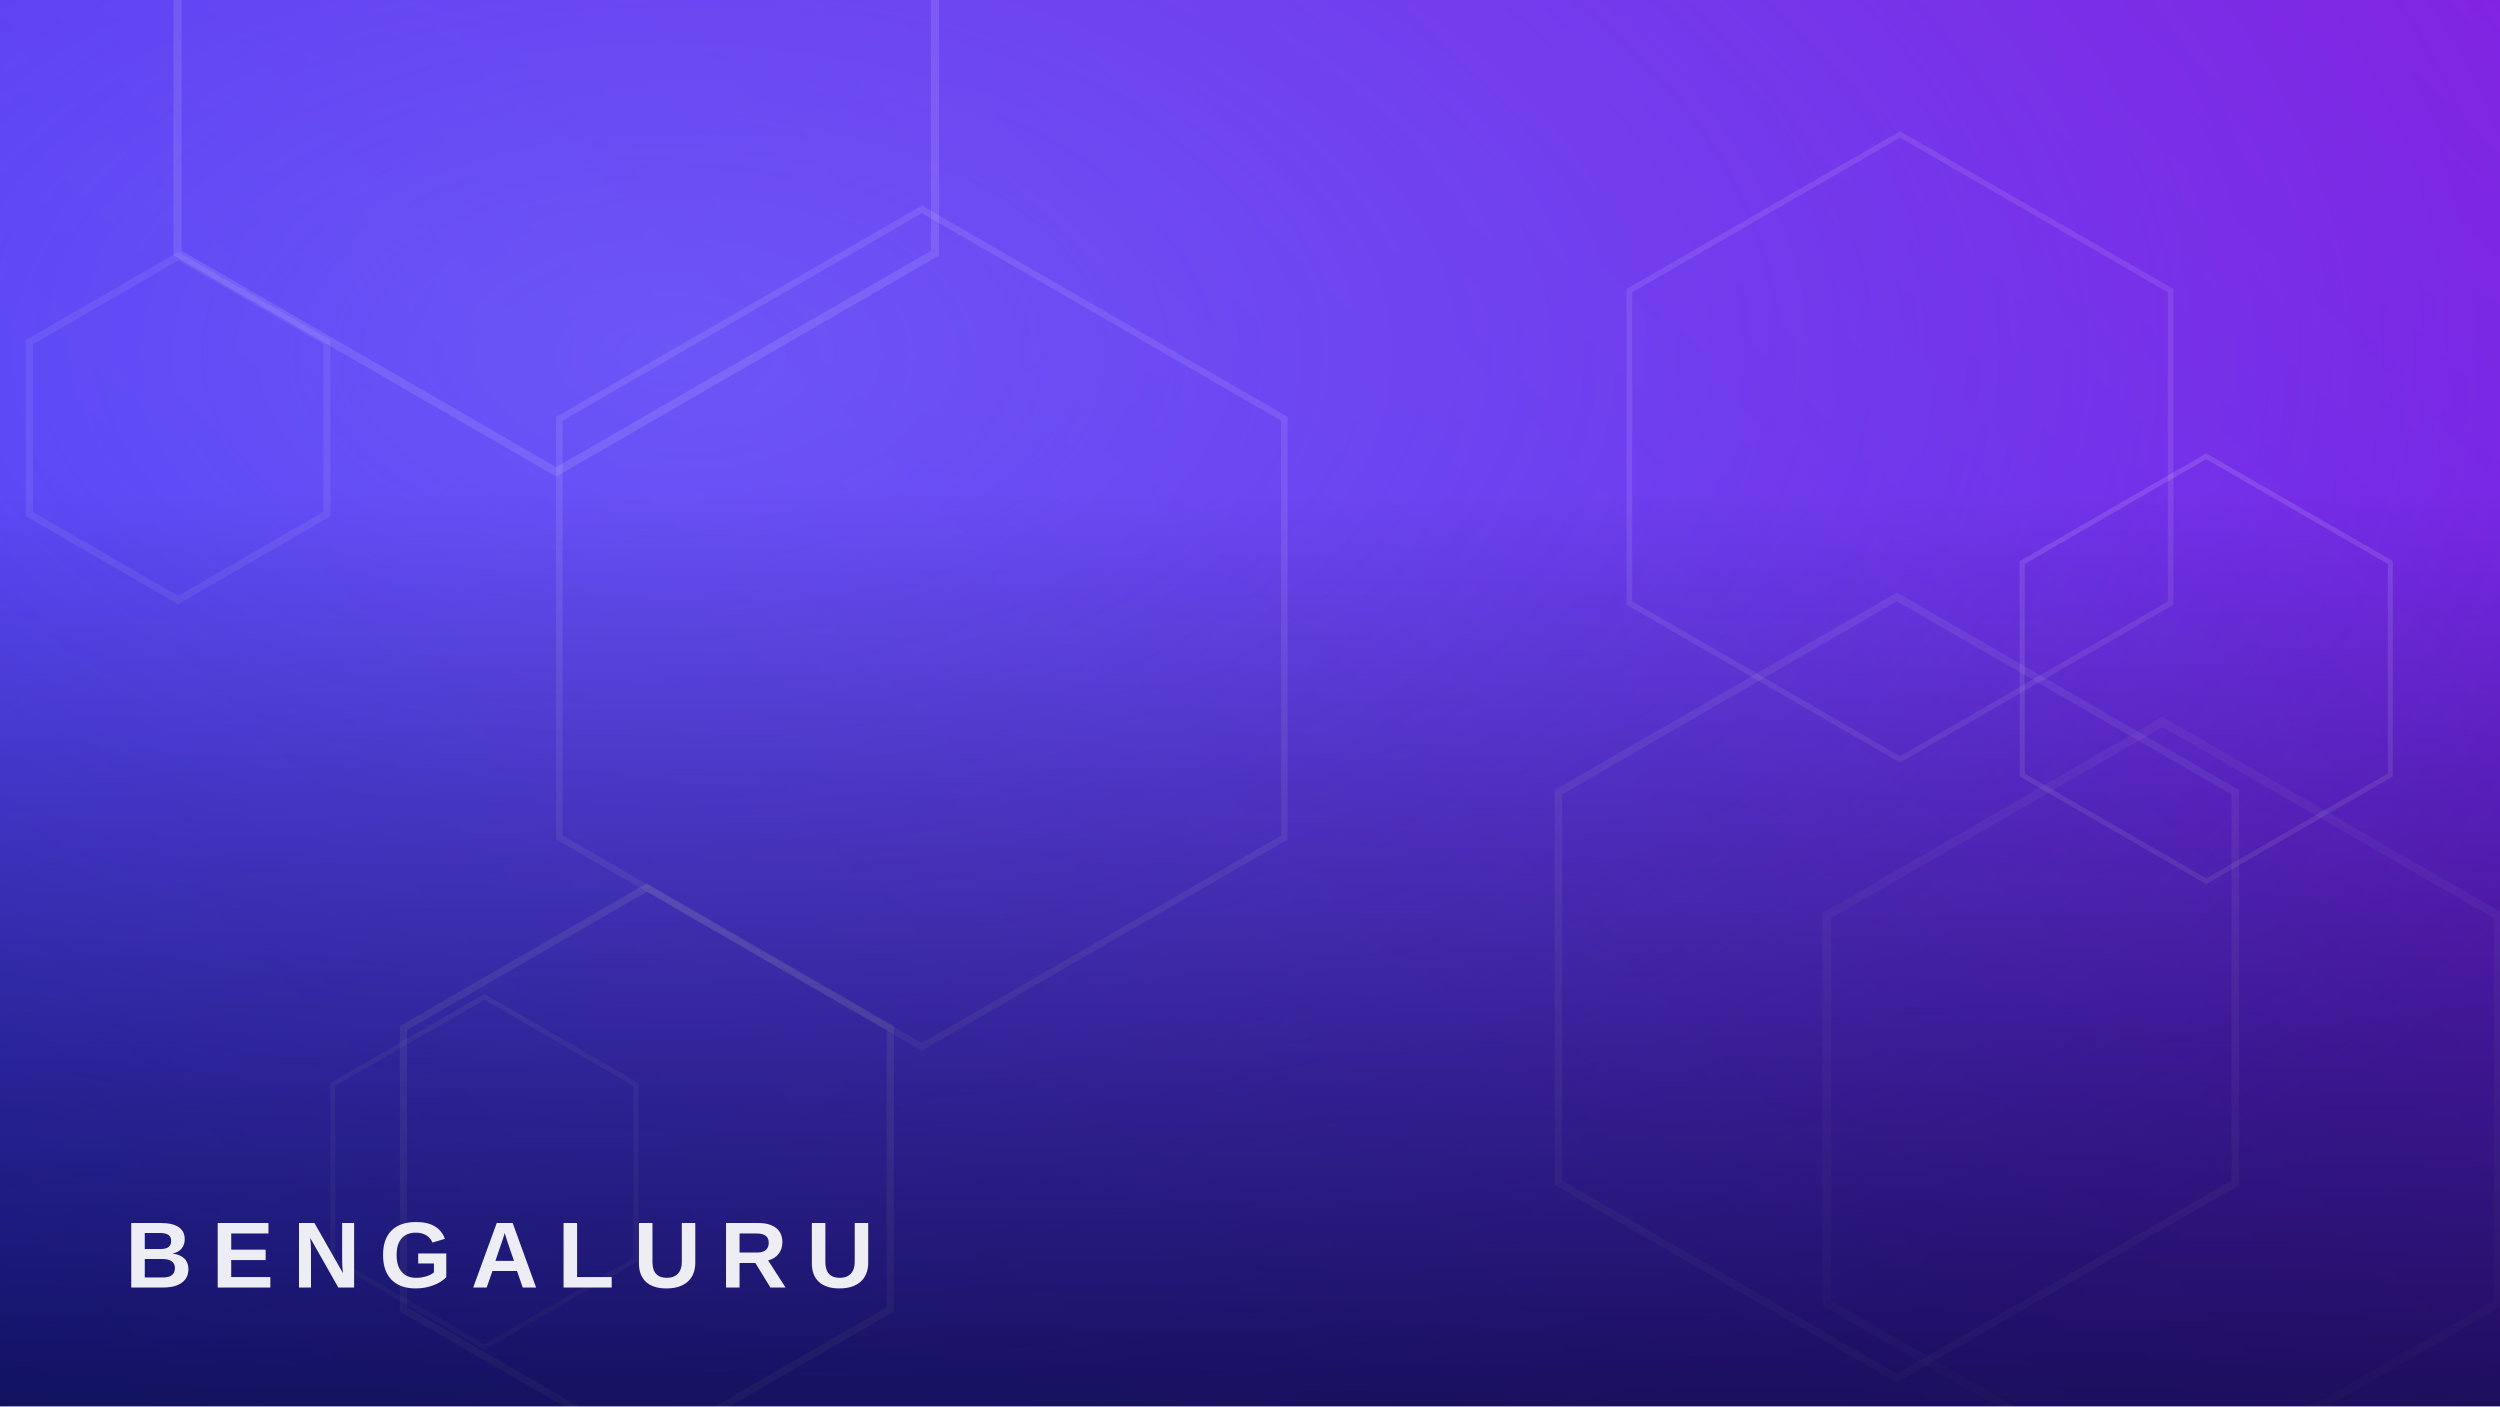
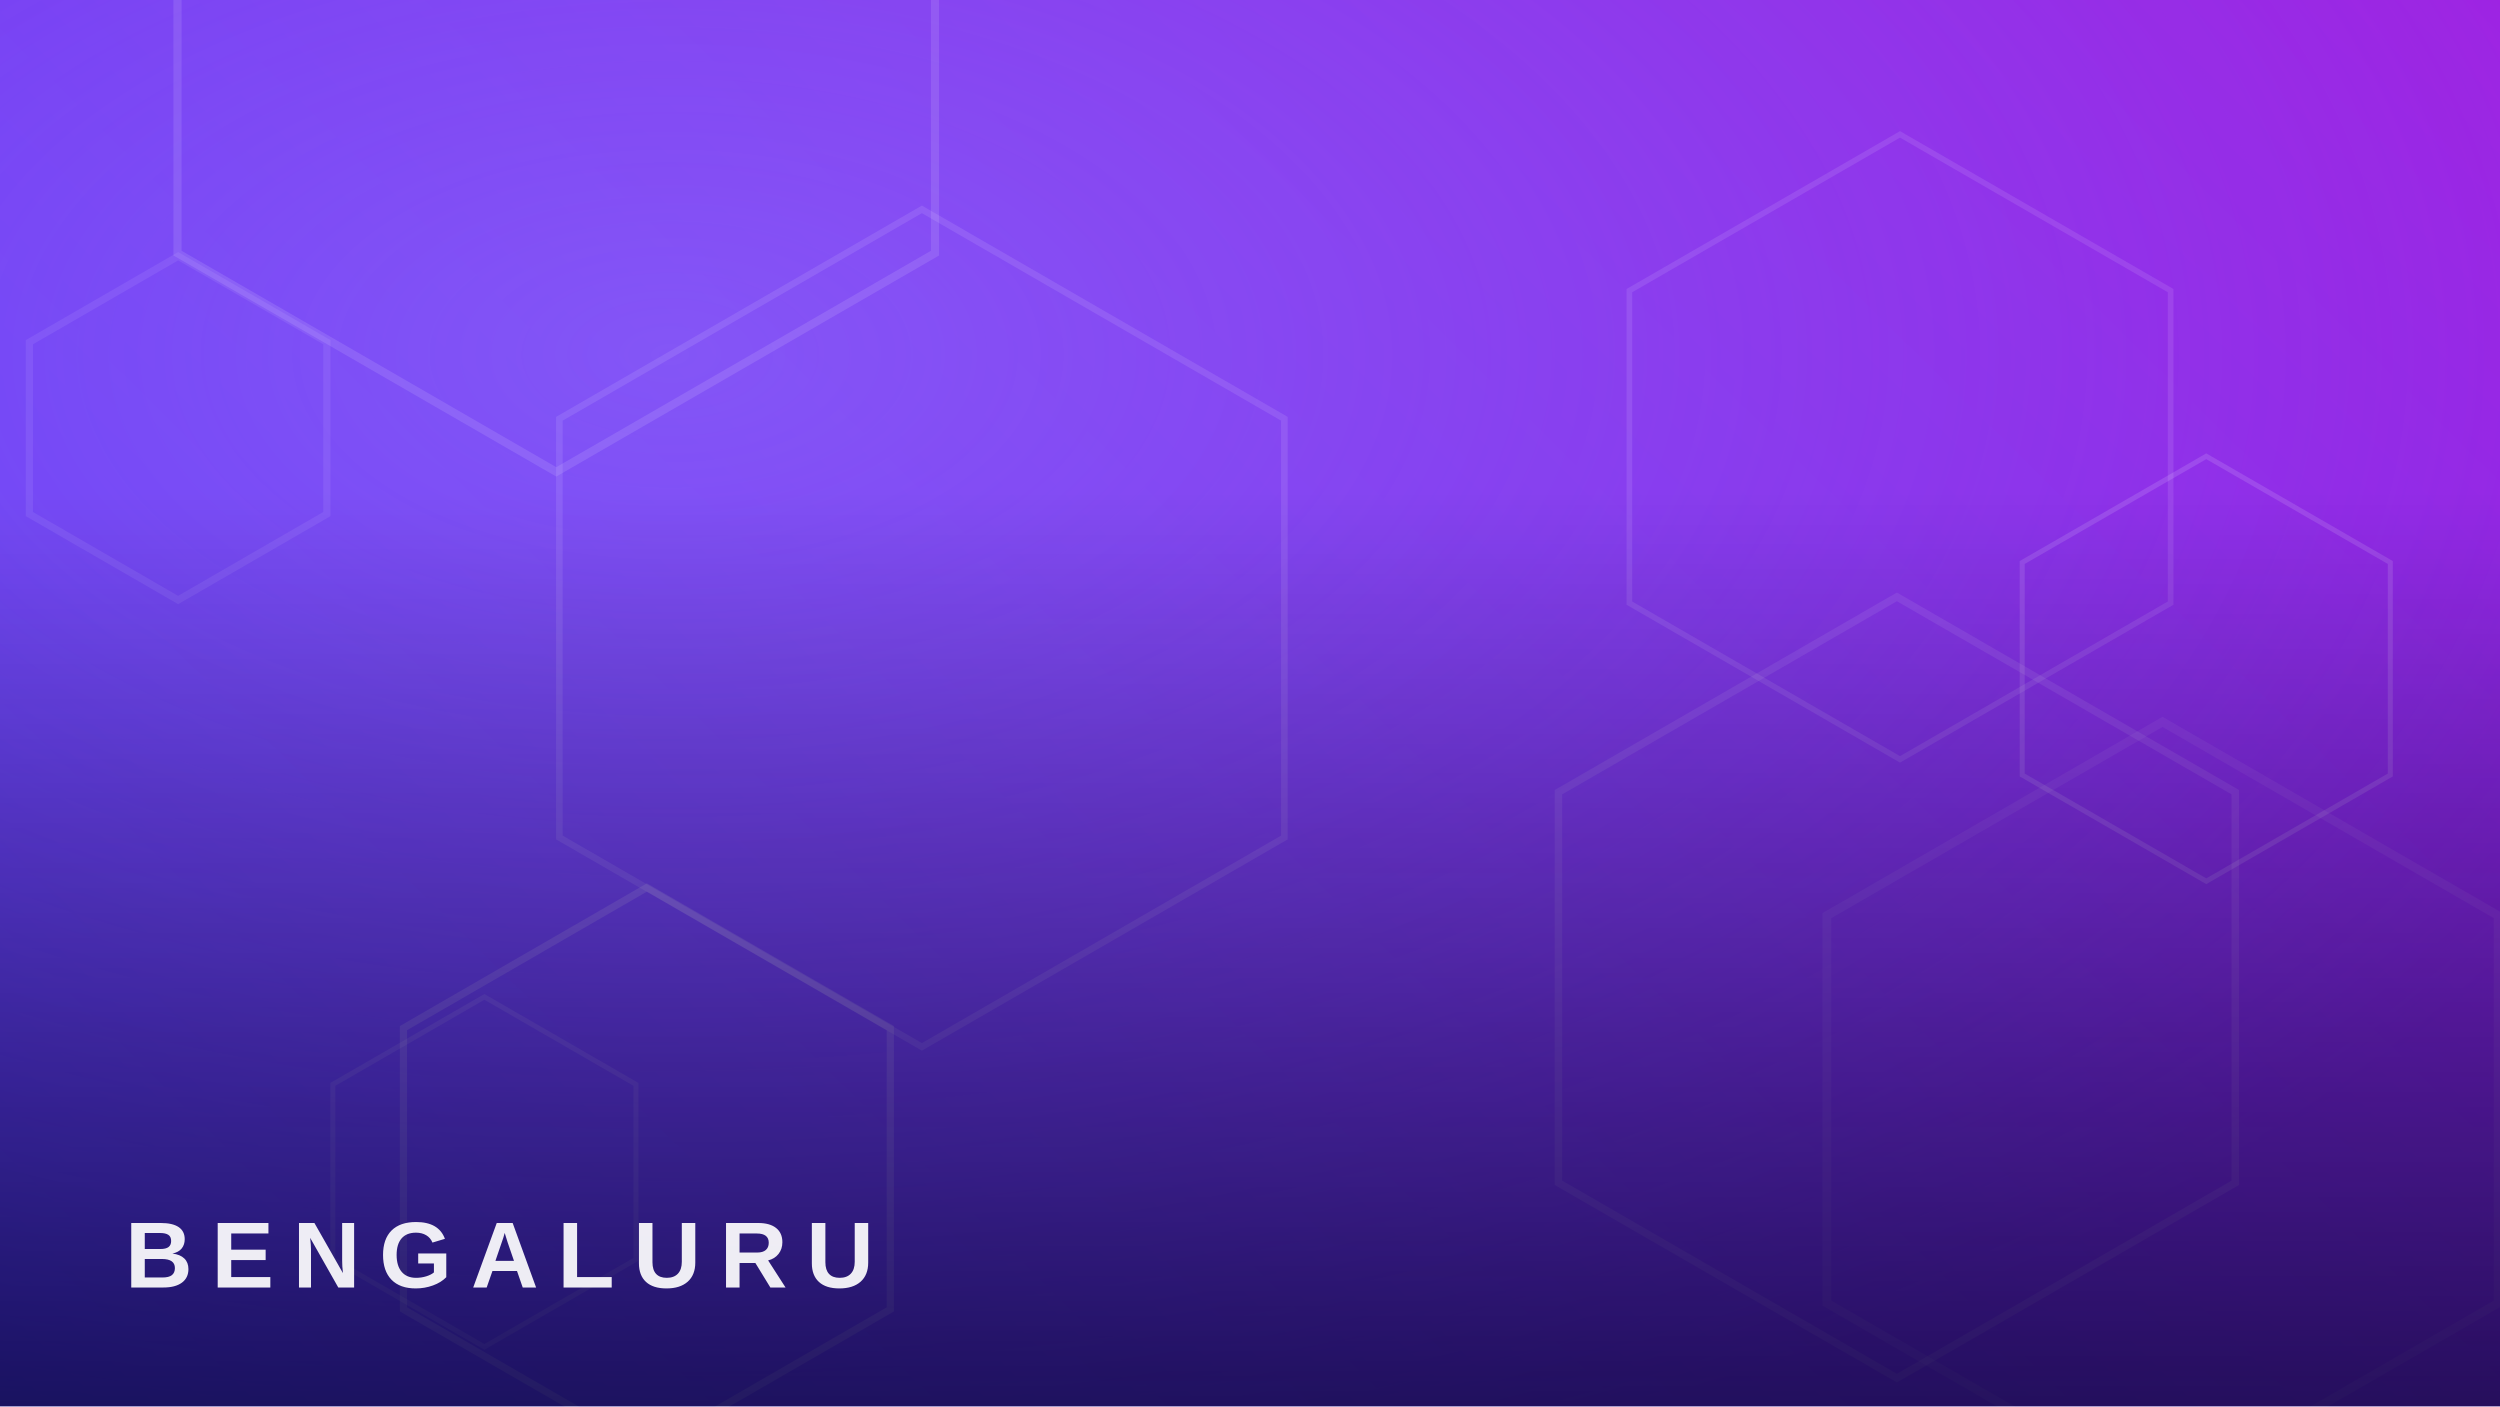
<svg xmlns="http://www.w3.org/2000/svg" viewBox="0 0 800 450" role="img" aria-label="Sunburn Arena ft. The Chainsmokers">
  <defs>
    <linearGradient id="g" x1="0" y1="450" x2="800" y2="0" gradientUnits="userSpaceOnUse" gradientTransform="rotate(-16 400 225)">
-       <stop offset="0" stop-color="hsl(241 92% 58%)" />
-       <stop offset="1" stop-color="hsl(271 76% 50%)" />
+       <stop offset="0" stop-color="hsl(250 92% 58%)" />
+       <stop offset="1" stop-color="hsl(280 76% 50%)" />
    </linearGradient>
    <radialGradient id="glow" cx="0.27" cy="0.25" r="0.85">
-       <stop offset="0" stop-color="hsl(241 100% 74%)" stop-opacity="0.55" />
-       <stop offset="1" stop-color="hsl(241 100% 74%)" stop-opacity="0" />
+       <stop offset="0" stop-color="hsl(250 100% 74%)" stop-opacity="0.55" />
+       <stop offset="1" stop-color="hsl(250 100% 74%)" stop-opacity="0" />
    </radialGradient>
    <linearGradient id="shade" x1="0" y1="0" x2="0" y2="450" gradientUnits="userSpaceOnUse">
      <stop offset="0.35" stop-color="#020526" stop-opacity="0" />
      <stop offset="1" stop-color="#020526" stop-opacity="0.72" />
    </linearGradient>
  </defs>
  <rect width="800" height="450" fill="url(#g)" />
  <rect width="800" height="450" fill="url(#glow)" />
  <g fill="none" stroke="#ffffff">
    <polygon points="799.4,293.0 799.4,417.0 692.0,479.0 584.6,417.0 584.6,293.0 692.0,231.0" stroke-opacity="0.060" stroke-width="2.8" />
    <polygon points="764.9,180.0 764.9,248.0 706.0,282.0 647.1,248.0 647.1,180.0 706.0,146.0" stroke-opacity="0.125" stroke-width="1.6" />
    <polygon points="203.5,347.0 203.5,403.0 155.0,431.0 106.5,403.0 106.5,347.0 155.0,319.0" stroke-opacity="0.097" stroke-width="1.6" />
    <polygon points="694.6,93.0 694.6,193.0 608.0,243.0 521.4,193.0 521.4,93.0 608.0,43.0" stroke-opacity="0.099" stroke-width="1.8" />
    <polygon points="104.6,109.5 104.6,164.5 57.0,192.0 9.4,164.5 9.4,109.5 57.0,82.0" stroke-opacity="0.076" stroke-width="2.3" />
    <polygon points="411.0,134.0 411.0,268.0 295.0,335.0 179.0,268.0 179.0,134.0 295.0,67.0" stroke-opacity="0.098" stroke-width="2.1" />
    <polygon points="299.2,-59.0 299.2,81.0 178.0,151.0 56.8,81.0 56.8,-59.0 178.0,-129.0" stroke-opacity="0.111" stroke-width="2.6" />
    <polygon points="715.3,253.5 715.3,378.5 607.0,441.0 498.7,378.5 498.7,253.5 607.0,191.0" stroke-opacity="0.089" stroke-width="2.4" />
    <polygon points="284.9,329.0 284.9,419.0 207.0,464.0 129.1,419.0 129.1,329.0 207.0,284.0" stroke-opacity="0.134" stroke-width="2.3" />
  </g>
  <rect width="800" height="450" fill="url(#shade)" />
  <text x="40" y="412" fill="#ffffff" fill-opacity="0.92" font-family="Archivo, 'Helvetica Neue', Arial, sans-serif" font-size="30" font-weight="800" letter-spacing="6">BENGALURU</text>
</svg>
